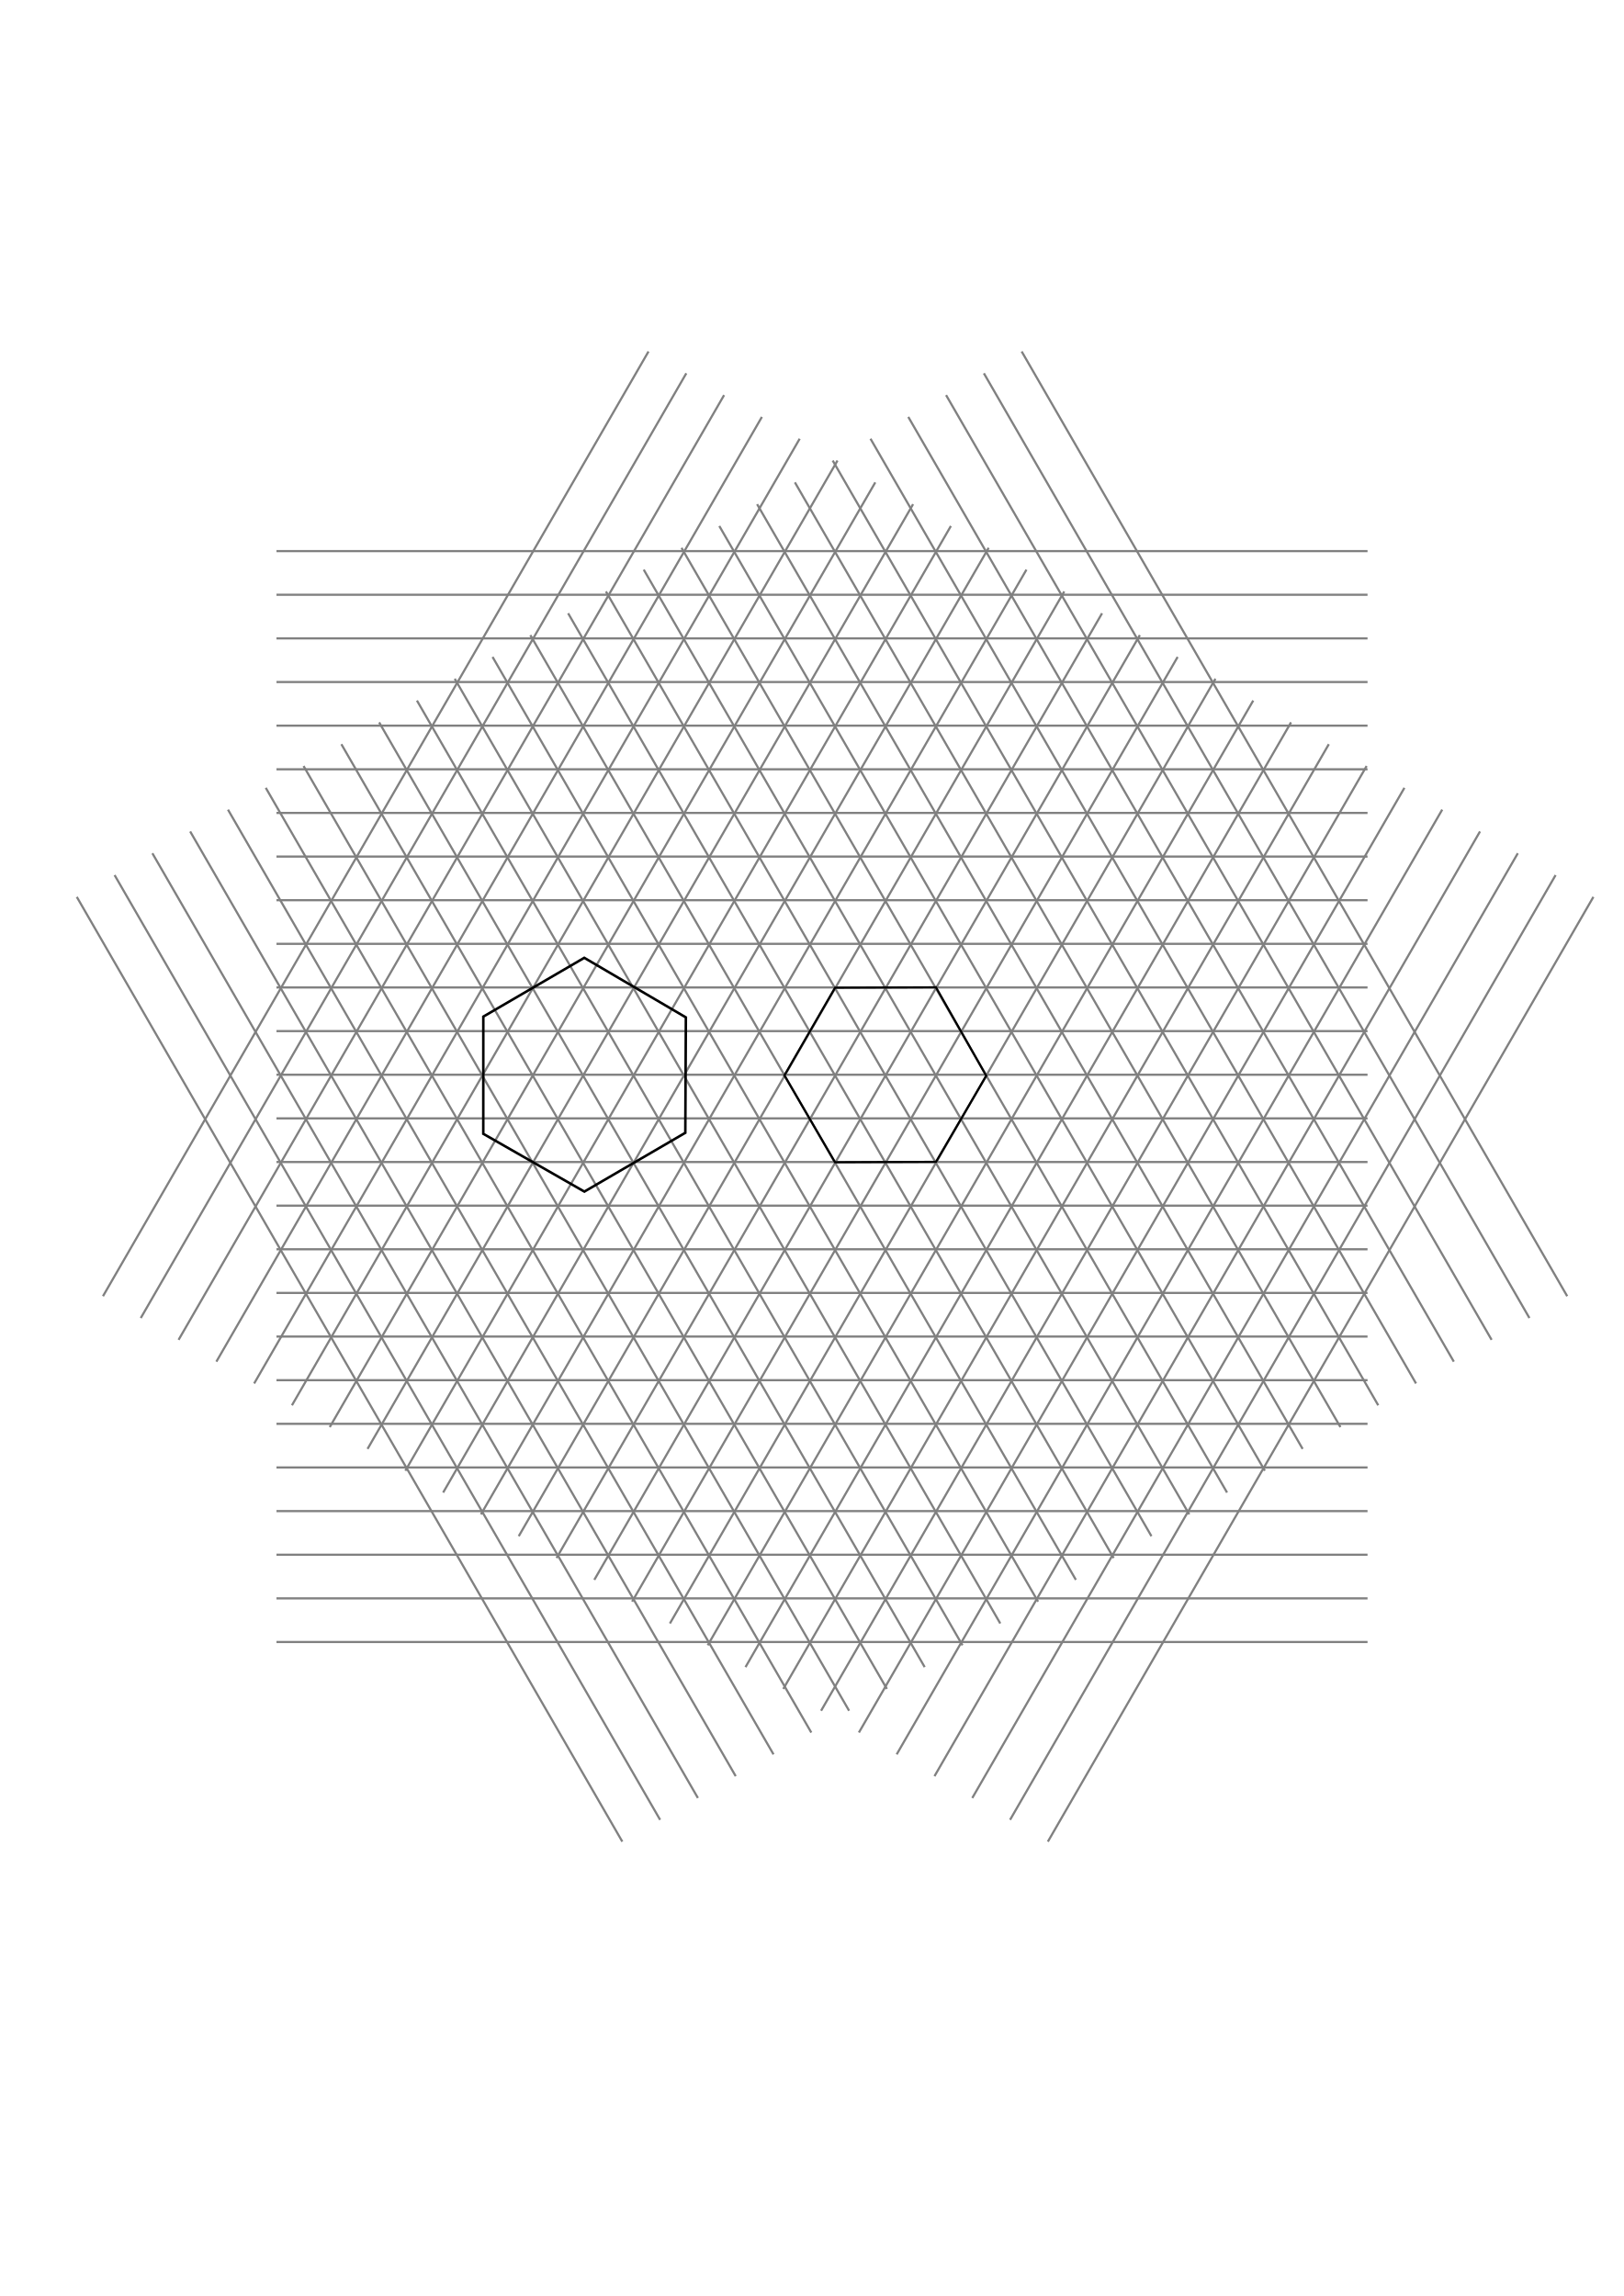
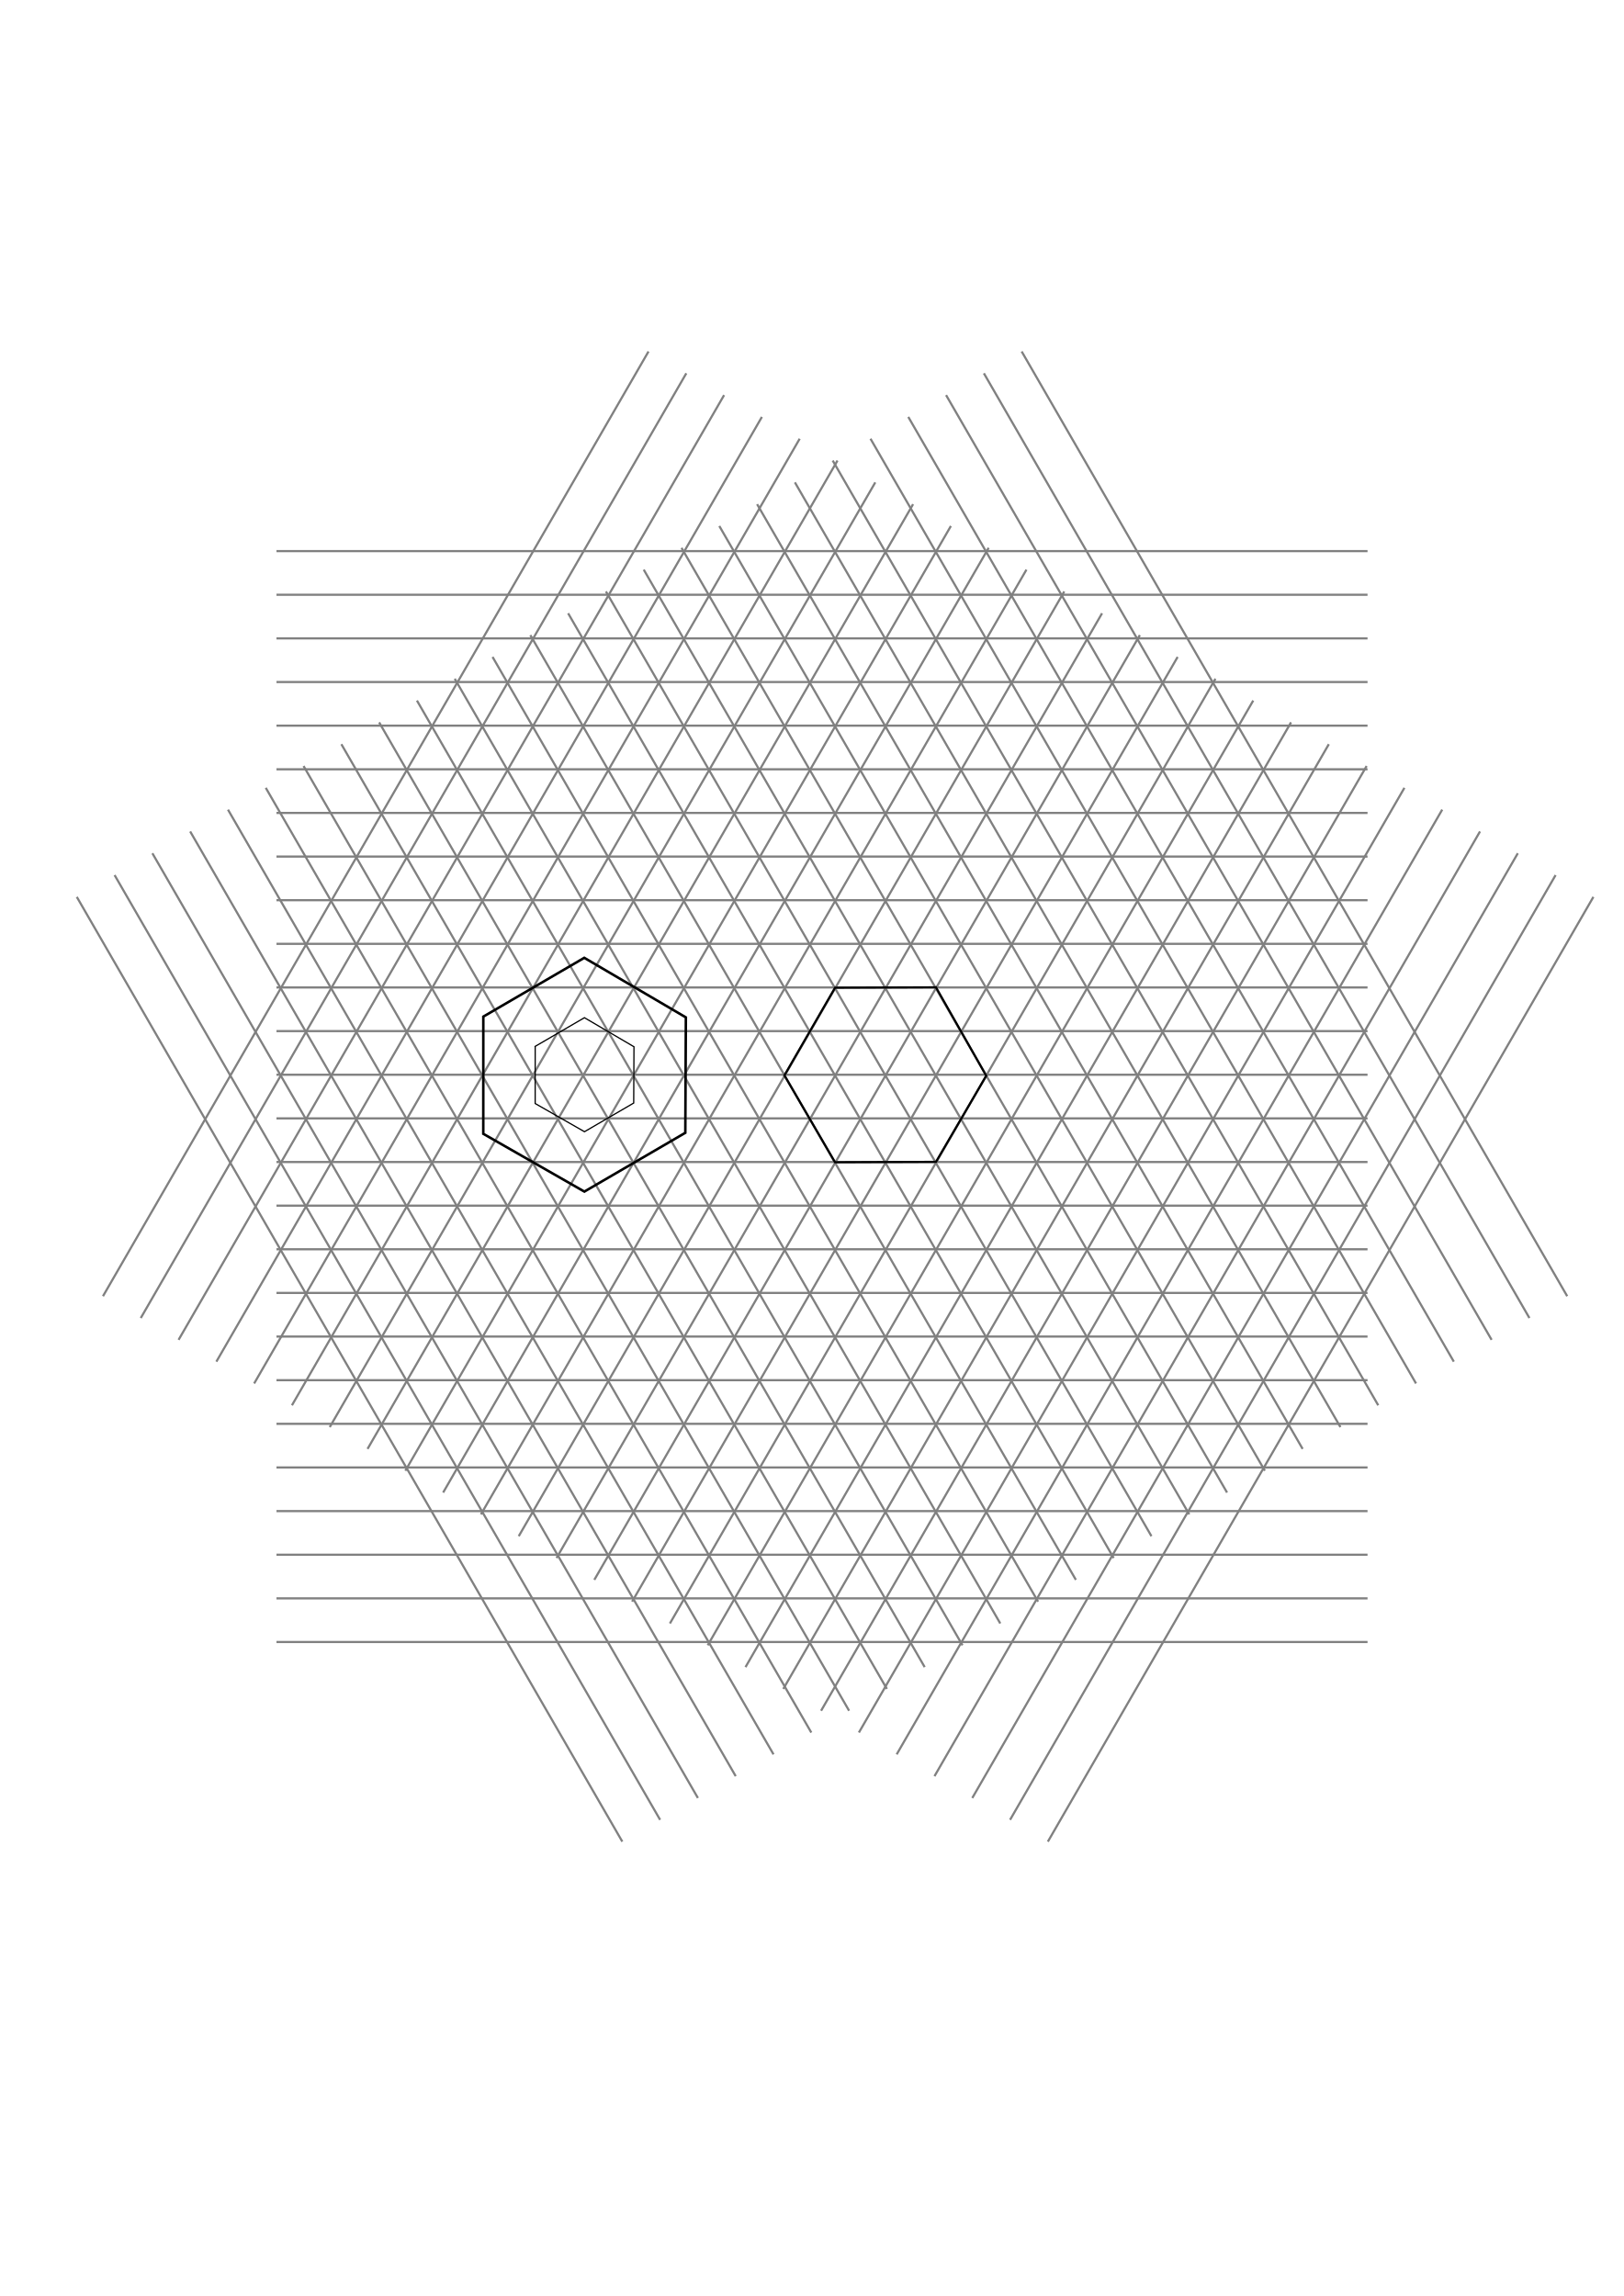
<svg xmlns="http://www.w3.org/2000/svg" width="744.094" height="1052.362" id="svg12048" version="1.1">
  <defs id="defs12050">
    </defs>
  <g id="layer1">
    <g transform="translate(126.6987,-299.759)" id="g3068" style="stroke:#808080;stroke-opacity:1">
      <path id="path2818" d="m 0,552.362 500,0" style="fill:none;stroke:#808080;stroke-width:1px;stroke-linecap:butt;stroke-linejoin:miter;stroke-opacity:1" />
      <path style="fill:none;stroke:#808080;stroke-width:1px;stroke-linecap:butt;stroke-linejoin:miter;stroke-opacity:1" d="m 0,572.362 500,0" id="path2870" />
      <path style="fill:none;stroke:#808080;stroke-width:1px;stroke-linecap:butt;stroke-linejoin:miter;stroke-opacity:1" d="m 0,592.362 500,0" id="path2872" />
      <path id="path2874" d="m 0,612.362 500,0" style="fill:none;stroke:#808080;stroke-width:1px;stroke-linecap:butt;stroke-linejoin:miter;stroke-opacity:1" />
      <path style="fill:none;stroke:#808080;stroke-width:1px;stroke-linecap:butt;stroke-linejoin:miter;stroke-opacity:1" d="m 0,632.362 500,0" id="path2876" />
      <path id="path2878" d="m 0,652.362 500,0" style="fill:none;stroke:#808080;stroke-width:1px;stroke-linecap:butt;stroke-linejoin:miter;stroke-opacity:1" />
      <path id="path2880" d="m 0,672.362 500,0" style="fill:none;stroke:#808080;stroke-width:1px;stroke-linecap:butt;stroke-linejoin:miter;stroke-opacity:1" />
      <path style="fill:none;stroke:#808080;stroke-width:1px;stroke-linecap:butt;stroke-linejoin:miter;stroke-opacity:1" d="m 0,692.362 500,0" id="path2882" />
      <path style="fill:none;stroke:#808080;stroke-width:1px;stroke-linecap:butt;stroke-linejoin:miter;stroke-opacity:1" d="m 0,712.362 500,0" id="path2884" />
      <path id="path2886" d="m 0,732.362 500,0" style="fill:none;stroke:#808080;stroke-width:1px;stroke-linecap:butt;stroke-linejoin:miter;stroke-opacity:1" />
      <path id="path2888" d="m 0,752.362 500,0" style="fill:none;stroke:#808080;stroke-width:1px;stroke-linecap:butt;stroke-linejoin:miter;stroke-opacity:1" />
      <path style="fill:none;stroke:#808080;stroke-width:1px;stroke-linecap:butt;stroke-linejoin:miter;stroke-opacity:1" d="m 0,772.362 500,0" id="path2890" />
      <path id="path2892" d="m 0,792.362 500,0" style="fill:none;stroke:#808080;stroke-width:1px;stroke-linecap:butt;stroke-linejoin:miter;stroke-opacity:1" />
      <path style="fill:none;stroke:#808080;stroke-width:1px;stroke-linecap:butt;stroke-linejoin:miter;stroke-opacity:1" d="m 0,812.362 500,0" id="path2894" />
      <path style="fill:none;stroke:#808080;stroke-width:1px;stroke-linecap:butt;stroke-linejoin:miter;stroke-opacity:1" d="m 0,832.362 500,0" id="path2896" />
      <path id="path2898" d="m 0,852.362 500,0" style="fill:none;stroke:#808080;stroke-width:1px;stroke-linecap:butt;stroke-linejoin:miter;stroke-opacity:1" />
      <path style="fill:none;stroke:#808080;stroke-width:1px;stroke-linecap:butt;stroke-linejoin:miter;stroke-opacity:1" d="m 0,872.362 500,0" id="path2900" />
      <path id="path2902" d="m 0,892.362 500,0" style="fill:none;stroke:#808080;stroke-width:1px;stroke-linecap:butt;stroke-linejoin:miter;stroke-opacity:1" />
      <path id="path2904" d="m 0,912.362 500,0" style="fill:none;stroke:#808080;stroke-width:1px;stroke-linecap:butt;stroke-linejoin:miter;stroke-opacity:1" />
      <path style="fill:none;stroke:#808080;stroke-width:1px;stroke-linecap:butt;stroke-linejoin:miter;stroke-opacity:1" d="m 0,932.362 500,0" id="path2906" />
      <path id="path2908" d="m 0,952.362 500,0" style="fill:none;stroke:#808080;stroke-width:1px;stroke-linecap:butt;stroke-linejoin:miter;stroke-opacity:1" />
      <path style="fill:none;stroke:#808080;stroke-width:1px;stroke-linecap:butt;stroke-linejoin:miter;stroke-opacity:1" d="m 0,972.362 500,0" id="path2910" />
      <path style="fill:none;stroke:#808080;stroke-width:1px;stroke-linecap:butt;stroke-linejoin:miter;stroke-opacity:1" d="m 0,992.362 500,0" id="path2912" />
      <path id="path2914" d="m 0,1012.362 500,0" style="fill:none;stroke:#808080;stroke-width:1px;stroke-linecap:butt;stroke-linejoin:miter;stroke-opacity:1" />
      <path id="path2916" d="m 0,1032.362 500,0" style="fill:none;stroke:#808080;stroke-width:1px;stroke-linecap:butt;stroke-linejoin:miter;stroke-opacity:1" />
      <path style="fill:none;stroke:#808080;stroke-width:1px;stroke-linecap:butt;stroke-linejoin:miter;stroke-opacity:1" d="m 0,1052.362 500,0" id="path2918" />
    </g>
    <g id="g3096" transform="matrix(0.5,-0.8660254,0.8660254,0.5,-431.1673,317.9284)" style="stroke:#808080;stroke-opacity:1">
      <path style="fill:none;stroke:#808080;stroke-width:1px;stroke-linecap:butt;stroke-linejoin:miter;stroke-opacity:1" d="M -6.554842e-8,552.362 500,552.362" id="path3098" />
      <path id="path3100" d="m 0,572.362 500,0" style="fill:none;stroke:#808080;stroke-width:1px;stroke-linecap:butt;stroke-linejoin:miter;stroke-opacity:1" />
      <path id="path3102" d="m 0,592.362 500,0" style="fill:none;stroke:#808080;stroke-width:1px;stroke-linecap:butt;stroke-linejoin:miter;stroke-opacity:1" />
      <path style="fill:none;stroke:#808080;stroke-width:1px;stroke-linecap:butt;stroke-linejoin:miter;stroke-opacity:1" d="m 0,612.362 500,0" id="path3104" />
      <path id="path3106" d="m 0,632.362 500,0" style="fill:none;stroke:#808080;stroke-width:1px;stroke-linecap:butt;stroke-linejoin:miter;stroke-opacity:1" />
      <path style="fill:none;stroke:#808080;stroke-width:1px;stroke-linecap:butt;stroke-linejoin:miter;stroke-opacity:1" d="m 0,652.362 500,0" id="path3108" />
      <path style="fill:none;stroke:#808080;stroke-width:1px;stroke-linecap:butt;stroke-linejoin:miter;stroke-opacity:1" d="m 0,672.362 500,0" id="path3110" />
      <path id="path3112" d="m 0,692.362 500,0" style="fill:none;stroke:#808080;stroke-width:1px;stroke-linecap:butt;stroke-linejoin:miter;stroke-opacity:1" />
      <path id="path3114" d="m 0,712.362 500,0" style="fill:none;stroke:#808080;stroke-width:1px;stroke-linecap:butt;stroke-linejoin:miter;stroke-opacity:1" />
      <path style="fill:none;stroke:#808080;stroke-width:1px;stroke-linecap:butt;stroke-linejoin:miter;stroke-opacity:1" d="m 0,732.362 500,0" id="path3116" />
      <path style="fill:none;stroke:#808080;stroke-width:1px;stroke-linecap:butt;stroke-linejoin:miter;stroke-opacity:1" d="m 0,752.362 500,0" id="path3118" />
      <path id="path3120" d="m 0,772.362 500,0" style="fill:none;stroke:#808080;stroke-width:1px;stroke-linecap:butt;stroke-linejoin:miter;stroke-opacity:1" />
      <path style="fill:none;stroke:#808080;stroke-width:1px;stroke-linecap:butt;stroke-linejoin:miter;stroke-opacity:1" d="m 0,792.362 500,0" id="path3122" />
      <path id="path3124" d="m 0,812.362 500,0" style="fill:none;stroke:#808080;stroke-width:1px;stroke-linecap:butt;stroke-linejoin:miter;stroke-opacity:1" />
      <path id="path3126" d="m 0,832.362 500,0" style="fill:none;stroke:#808080;stroke-width:1px;stroke-linecap:butt;stroke-linejoin:miter;stroke-opacity:1" />
      <path style="fill:none;stroke:#808080;stroke-width:1px;stroke-linecap:butt;stroke-linejoin:miter;stroke-opacity:1" d="m 0,852.362 500,0" id="path3128" />
      <path id="path3130" d="m 0,872.362 500,0" style="fill:none;stroke:#808080;stroke-width:1px;stroke-linecap:butt;stroke-linejoin:miter;stroke-opacity:1" />
      <path style="fill:none;stroke:#808080;stroke-width:1px;stroke-linecap:butt;stroke-linejoin:miter;stroke-opacity:1" d="m 0,892.362 500,0" id="path3132" />
      <path style="fill:none;stroke:#808080;stroke-width:1px;stroke-linecap:butt;stroke-linejoin:miter;stroke-opacity:1" d="m 0,912.362 500,0" id="path3134" />
      <path id="path3136" d="m 0,932.362 500,0" style="fill:none;stroke:#808080;stroke-width:1px;stroke-linecap:butt;stroke-linejoin:miter;stroke-opacity:1" />
      <path style="fill:none;stroke:#808080;stroke-width:1px;stroke-linecap:butt;stroke-linejoin:miter;stroke-opacity:1" d="m 0,952.362 500,0" id="path3138" />
      <path id="path3140" d="m 0,972.362 500,0" style="fill:none;stroke:#808080;stroke-width:1px;stroke-linecap:butt;stroke-linejoin:miter;stroke-opacity:1" />
      <path id="path3142" d="m 0,992.362 500,0" style="fill:none;stroke:#808080;stroke-width:1px;stroke-linecap:butt;stroke-linejoin:miter;stroke-opacity:1" />
      <path style="fill:none;stroke:#808080;stroke-width:1px;stroke-linecap:butt;stroke-linejoin:miter;stroke-opacity:1" d="m 0,1012.362 500,0" id="path3144" />
      <path style="fill:none;stroke:#808080;stroke-width:1px;stroke-linecap:butt;stroke-linejoin:miter;stroke-opacity:1" d="m 0,1032.362 500,0" id="path3146" />
      <path id="path3148" d="m 0,1052.362 500,0" style="fill:none;stroke:#808080;stroke-width:1px;stroke-linecap:butt;stroke-linejoin:miter;stroke-opacity:1" />
    </g>
    <g transform="matrix(-0.5,-0.8660254,0.8660254,-0.5,-193.1673,1120.291)" id="g3204" style="stroke:#808080;stroke-opacity:1">
      <path id="path3206" d="m 0,552.362 500,0" style="fill:none;stroke:#808080;stroke-width:1px;stroke-linecap:butt;stroke-linejoin:miter;stroke-opacity:1" />
      <path style="fill:none;stroke:#808080;stroke-width:1px;stroke-linecap:butt;stroke-linejoin:miter;stroke-opacity:1" d="m 0,572.362 500,0" id="path3208" />
      <path style="fill:none;stroke:#808080;stroke-width:1px;stroke-linecap:butt;stroke-linejoin:miter;stroke-opacity:1" d="m 0,592.362 500,0" id="path3210" />
      <path id="path3212" d="m 0,612.362 500,0" style="fill:none;stroke:#808080;stroke-width:1px;stroke-linecap:butt;stroke-linejoin:miter;stroke-opacity:1" />
      <path style="fill:none;stroke:#808080;stroke-width:1px;stroke-linecap:butt;stroke-linejoin:miter;stroke-opacity:1" d="m 0,632.362 500,0" id="path3214" />
      <path id="path3216" d="m 0,652.362 500,0" style="fill:none;stroke:#808080;stroke-width:1px;stroke-linecap:butt;stroke-linejoin:miter;stroke-opacity:1" />
      <path id="path3218" d="m 0,672.362 500,0" style="fill:none;stroke:#808080;stroke-width:1px;stroke-linecap:butt;stroke-linejoin:miter;stroke-opacity:1" />
      <path style="fill:none;stroke:#808080;stroke-width:1px;stroke-linecap:butt;stroke-linejoin:miter;stroke-opacity:1" d="m 0,692.362 500,0" id="path3220" />
      <path style="fill:none;stroke:#808080;stroke-width:1px;stroke-linecap:butt;stroke-linejoin:miter;stroke-opacity:1" d="m 0,712.362 500,0" id="path3222" />
      <path id="path3224" d="m 0,732.362 500,0" style="fill:none;stroke:#808080;stroke-width:1px;stroke-linecap:butt;stroke-linejoin:miter;stroke-opacity:1" />
      <path id="path3226" d="m 0,752.362 500,0" style="fill:none;stroke:#808080;stroke-width:1px;stroke-linecap:butt;stroke-linejoin:miter;stroke-opacity:1" />
      <path style="fill:none;stroke:#808080;stroke-width:1px;stroke-linecap:butt;stroke-linejoin:miter;stroke-opacity:1" d="m 0,772.362 500,0" id="path3228" />
      <path id="path3230" d="m 0,792.362 500,0" style="fill:none;stroke:#808080;stroke-width:1px;stroke-linecap:butt;stroke-linejoin:miter;stroke-opacity:1" />
      <path style="fill:none;stroke:#808080;stroke-width:1px;stroke-linecap:butt;stroke-linejoin:miter;stroke-opacity:1" d="m 0,812.362 500,0" id="path3232" />
      <path style="fill:none;stroke:#808080;stroke-width:1px;stroke-linecap:butt;stroke-linejoin:miter;stroke-opacity:1" d="m 0,832.362 500,0" id="path3234" />
      <path id="path3236" d="m 0,852.362 500,0" style="fill:none;stroke:#808080;stroke-width:1px;stroke-linecap:butt;stroke-linejoin:miter;stroke-opacity:1" />
      <path style="fill:none;stroke:#808080;stroke-width:1px;stroke-linecap:butt;stroke-linejoin:miter;stroke-opacity:1" d="m 0,872.362 500,0" id="path3238" />
      <path id="path3240" d="m 0,892.362 500,0" style="fill:none;stroke:#808080;stroke-width:1px;stroke-linecap:butt;stroke-linejoin:miter;stroke-opacity:1" />
      <path id="path3242" d="m 0,912.362 500,0" style="fill:none;stroke:#808080;stroke-width:1px;stroke-linecap:butt;stroke-linejoin:miter;stroke-opacity:1" />
      <path style="fill:none;stroke:#808080;stroke-width:1px;stroke-linecap:butt;stroke-linejoin:miter;stroke-opacity:1" d="m 0,932.362 500,0" id="path3244" />
      <path id="path3246" d="m 0,952.362 500,0" style="fill:none;stroke:#808080;stroke-width:1px;stroke-linecap:butt;stroke-linejoin:miter;stroke-opacity:1" />
      <path style="fill:none;stroke:#808080;stroke-width:1px;stroke-linecap:butt;stroke-linejoin:miter;stroke-opacity:1" d="m 0,972.362 500,0" id="path3248" />
      <path style="fill:none;stroke:#808080;stroke-width:1px;stroke-linecap:butt;stroke-linejoin:miter;stroke-opacity:1" d="m 0,992.362 500,0" id="path3250" />
      <path id="path3252" d="m 0,1012.362 500,0" style="fill:none;stroke:#808080;stroke-width:1px;stroke-linecap:butt;stroke-linejoin:miter;stroke-opacity:1" />
      <path id="path3254" d="m 0,1032.362 500,0" style="fill:none;stroke:#808080;stroke-width:1px;stroke-linecap:butt;stroke-linejoin:miter;stroke-opacity:1" />
      <path style="fill:none;stroke:#808080;stroke-width:1px;stroke-linecap:butt;stroke-linejoin:miter;stroke-opacity:1" d="m 0,1052.362 500,0" id="path3256" />
    </g>
    <path style="fill:none;stroke:#000000;stroke-width:1px;stroke-linecap:butt;stroke-linejoin:miter;stroke-opacity:1" d="m 382.679,452.719 46.25,-0.179 23.036,40.536 -23.036,39.464 -46.25,0.179 -23.214,-39.821 23.214,-40.179 z" id="path17060" />
    <path id="path17062" d="m 221.491,465.959 46.264,-26.949 46.557,27.305 -0.252,52.898 -46.264,26.949 -46.322,-26.486 0.017,-53.717 z" style="fill:none;stroke:#000000;stroke-width:1.158px;stroke-linecap:butt;stroke-linejoin:miter;stroke-opacity:1" />
+     <path style="fill:none;stroke:#000000;stroke-width:0.565px;stroke-linecap:butt;stroke-linejoin:miter;stroke-opacity:1" d="m 245.264,479.6 22.562,-13.142 22.705,13.316 -0.123,25.797 -22.562,13.142 -22.59,-12.916 0.01,-26.196 z" id="path2897" />
  </g>
</svg>
